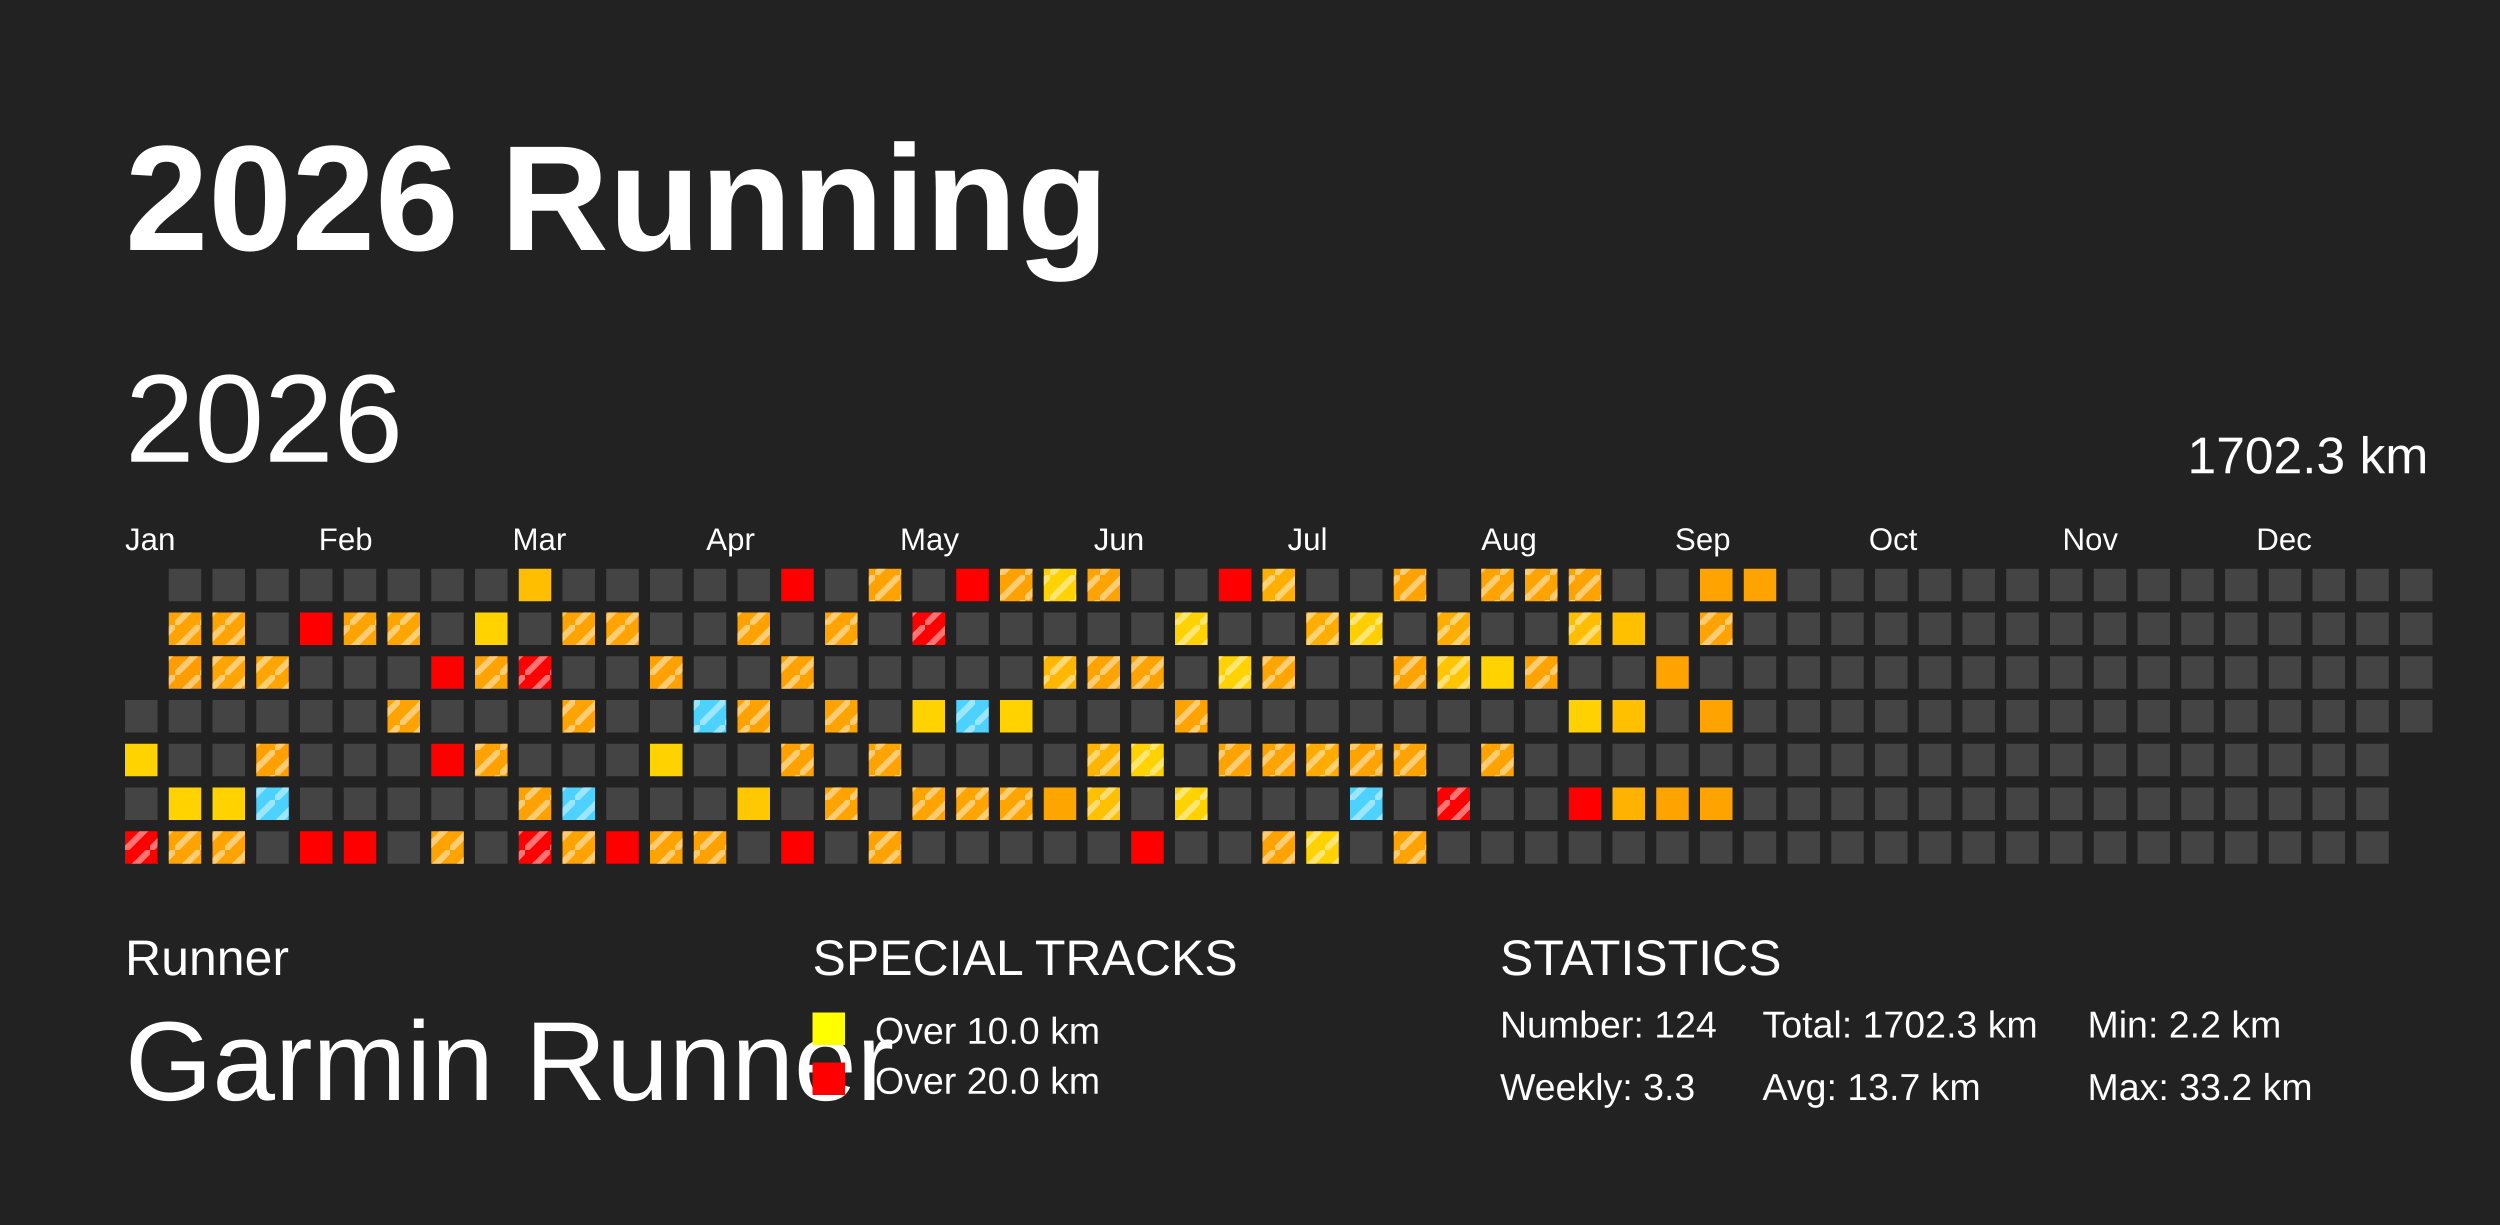
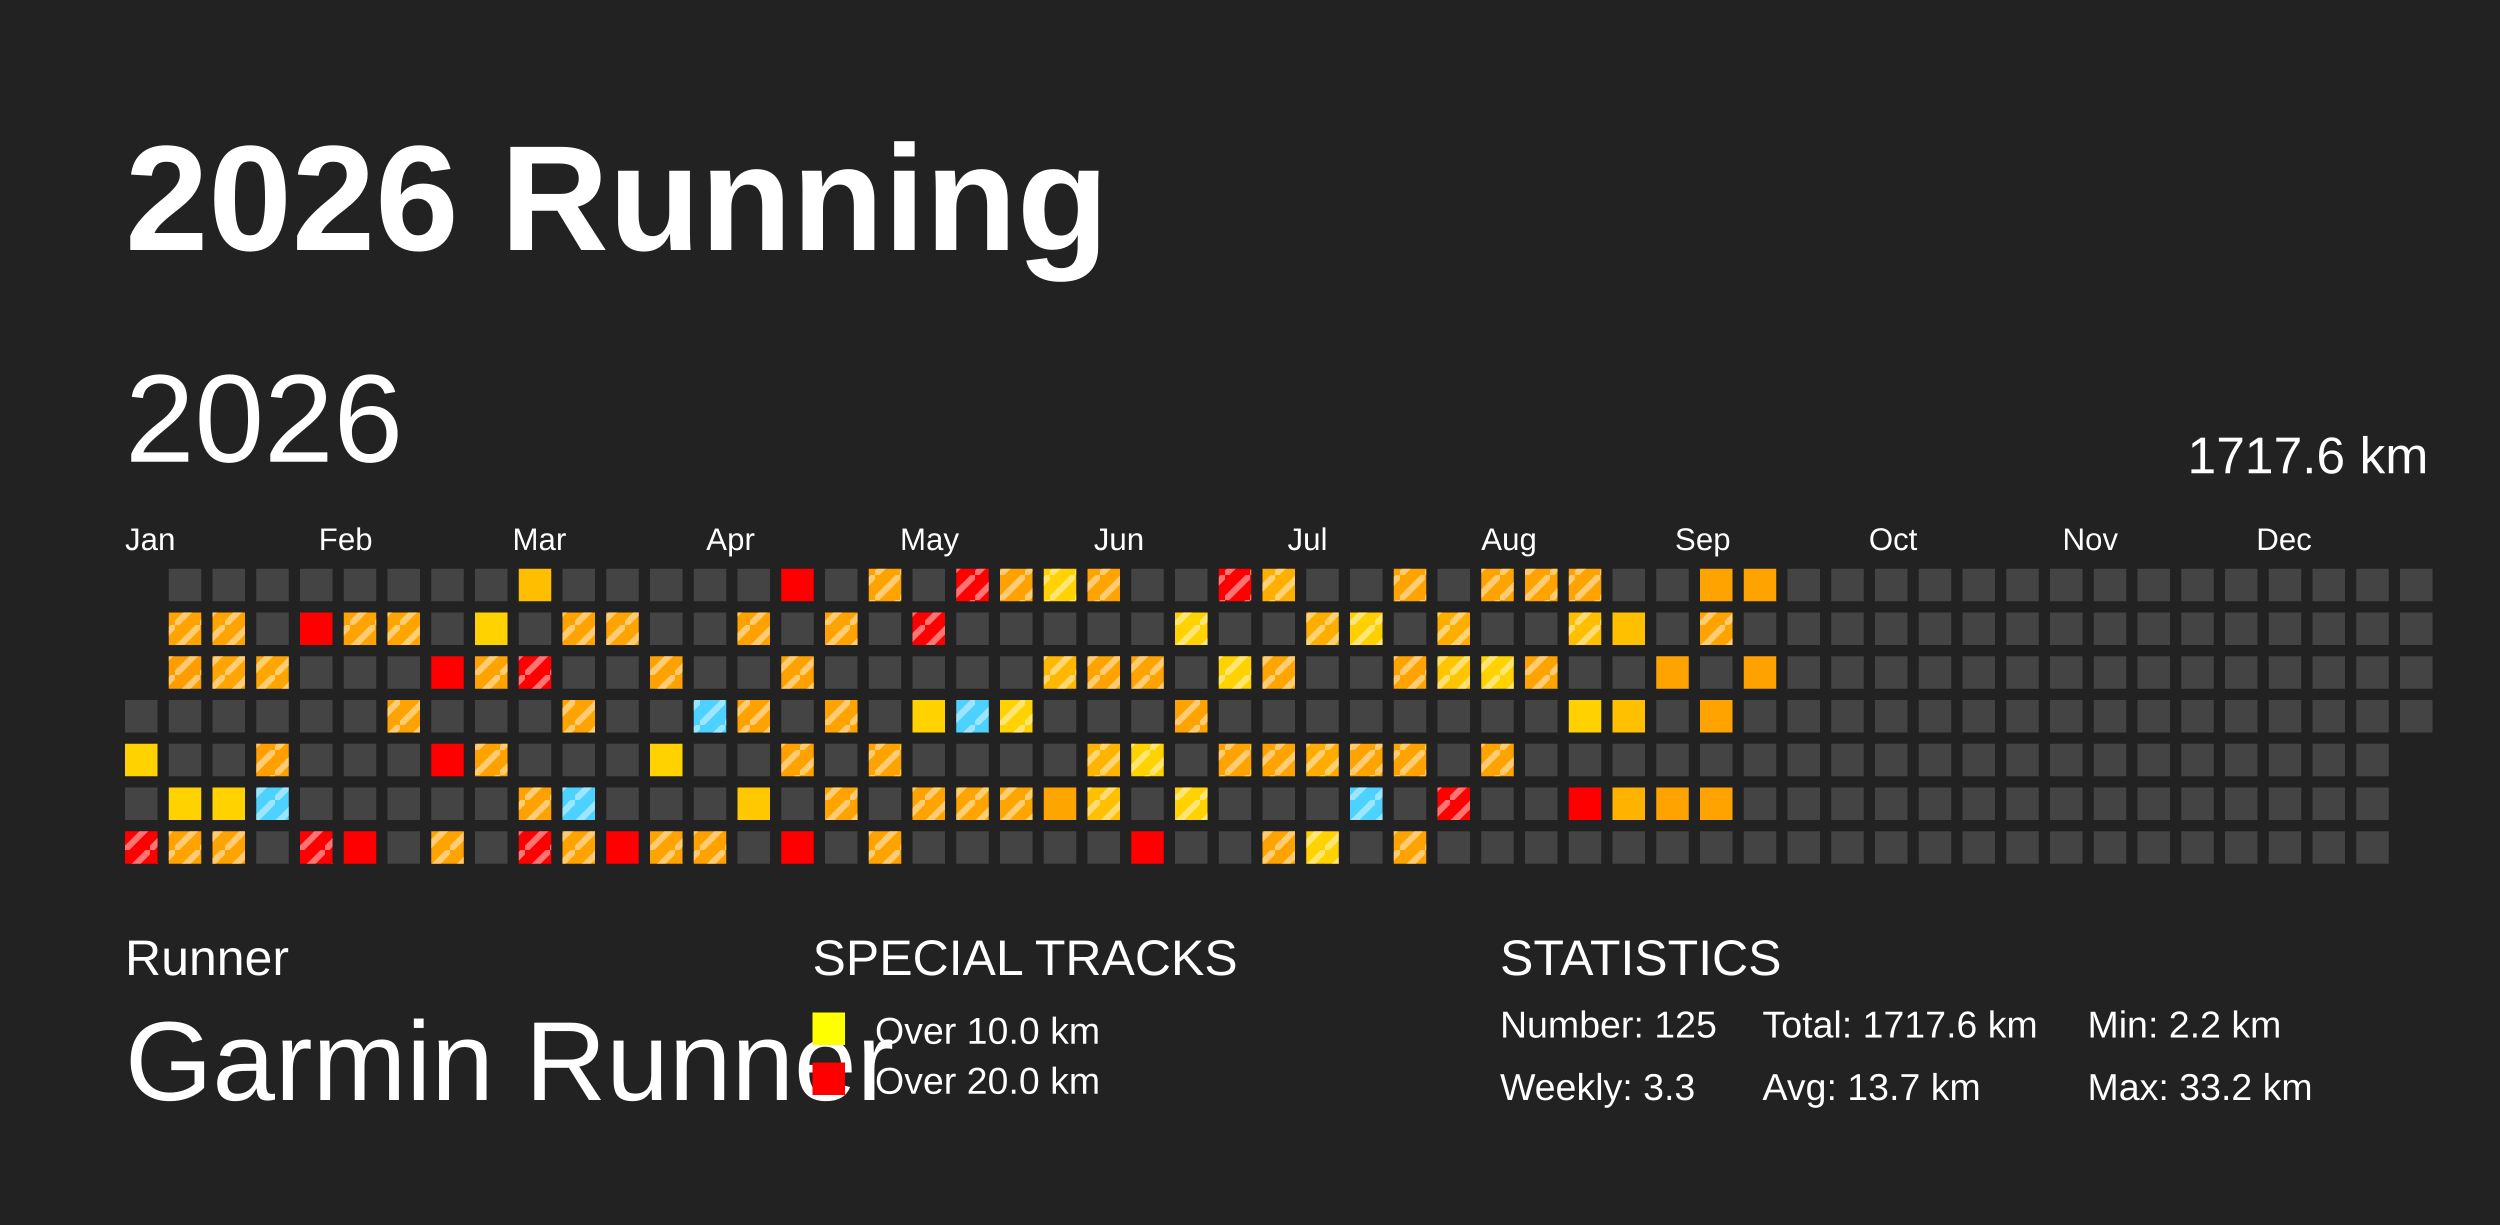
<svg xmlns="http://www.w3.org/2000/svg" baseProfile="full" height="98mm" version="1.1" viewBox="0,0,200,98" width="200mm">
  <defs>
    <pattern height="2" id="indoor-stripe" patternUnits="userSpaceOnUse" width="2">
      <line stroke="white" stroke-opacity="0.45" stroke-width="0.5" x1="0" x2="2" y1="2" y2="0" />
    </pattern>
  </defs>
  <rect fill="#222222" height="98" width="200" x="0" y="0" />
  <text fill="#FFFFFF" style="font-size:12px; font-family:Arial; font-weight:bold;" x="10" y="20">2026 Running</text>
  <text fill="#FFFFFF" style="font-size:4px; font-family:Arial" x="10" y="78">Runner</text>
  <text fill="#FFFFFF" style="font-size:9px; font-family:Arial" x="10" y="88">Garmin Runner</text>
  <text fill="#FFFFFF" style="font-size:4px; font-family:Arial" x="65" y="78">SPECIAL TRACKS</text>
  <rect fill="yellow" height="2.6" width="2.6" x="65" y="81" />
  <text fill="#FFFFFF" style="font-size:3px; font-family:Arial" x="70" y="83.5">Over 10.0 km</text>
  <rect fill="red" height="2.6" width="2.6" x="65" y="85" />
  <text fill="#FFFFFF" style="font-size:3px; font-family:Arial" x="70" y="87.5">Over 20.0 km</text>
  <text fill="#FFFFFF" style="font-size:4px; font-family:Arial" x="120" y="78">STATISTICS</text>
-   <text fill="#FFFFFF" style="font-size:3px; font-family:Arial" x="120" y="83">Number: 124</text>
+   <text fill="#FFFFFF" style="font-size:3px; font-family:Arial" x="120" y="83">Number: 125</text>
  <text fill="#FFFFFF" style="font-size:3px; font-family:Arial" x="120" y="88">Weekly: 3.3</text>
-   <text fill="#FFFFFF" style="font-size:3px; font-family:Arial" x="141" y="83">Total: 1702.3 km</text>
+   <text fill="#FFFFFF" style="font-size:3px; font-family:Arial" x="141" y="83">Total: 1717.6 km</text>
  <text fill="#FFFFFF" style="font-size:3px; font-family:Arial" x="141" y="88">Avg: 13.7 km</text>
  <text fill="#FFFFFF" style="font-size:3px; font-family:Arial" x="167" y="83">Min: 2.2 km</text>
  <text fill="#FFFFFF" style="font-size:3px; font-family:Arial" x="167" y="88">Max: 33.2 km</text>
  <text dominant-baseline="hanging" fill="#FFFFFF" style="font-size:10.0px; font-family:Arial;" x="10" y="30">2026</text>
-   <text dominant-baseline="hanging" fill="#FFFFFF" style="font-size:4.125px; font-family:Arial;" x="175" y="35">1702.3 km</text>
+   <text dominant-baseline="hanging" fill="#FFFFFF" style="font-size:4.125px; font-family:Arial;" x="175" y="35">1717.6 km</text>
  <text fill="#FFFFFF" style="font-size:2.5px; font-family:Arial" x="10.0" y="44">Jan</text>
  <text fill="#FFFFFF" style="font-size:2.5px; font-family:Arial" x="25.5" y="44">Feb</text>
  <text fill="#FFFFFF" style="font-size:2.5px; font-family:Arial" x="41.0" y="44">Mar</text>
  <text fill="#FFFFFF" style="font-size:2.5px; font-family:Arial" x="56.5" y="44">Apr</text>
  <text fill="#FFFFFF" style="font-size:2.5px; font-family:Arial" x="72.0" y="44">May</text>
  <text fill="#FFFFFF" style="font-size:2.5px; font-family:Arial" x="87.5" y="44">Jun</text>
  <text fill="#FFFFFF" style="font-size:2.5px; font-family:Arial" x="103.0" y="44">Jul</text>
  <text fill="#FFFFFF" style="font-size:2.5px; font-family:Arial" x="118.5" y="44">Aug</text>
  <text fill="#FFFFFF" style="font-size:2.5px; font-family:Arial" x="134.0" y="44">Sep</text>
  <text fill="#FFFFFF" style="font-size:2.5px; font-family:Arial" x="149.5" y="44">Oct</text>
  <text fill="#FFFFFF" style="font-size:2.5px; font-family:Arial" x="165.0" y="44">Nov</text>
  <text fill="#FFFFFF" style="font-size:2.5px; font-family:Arial" x="180.5" y="44">Dec</text>
  <rect fill="#444444" height="2.6" width="2.6" x="10.0" y="56.0" />
  <rect fill="#ffd200" height="2.6" width="2.6" x="10.0" y="59.5" />
  <rect fill="#444444" height="2.6" width="2.6" x="10.0" y="63.0" />
  <rect fill="red" height="2.6" width="2.6" x="10.0" y="66.5" />
  <rect fill="url(#indoor-stripe)" height="2.6" style="pointer-events: none;" width="2.6" x="10.0" y="66.5" />
  <rect fill="#444444" height="2.6" width="2.6" x="13.5" y="45.5" />
  <rect fill="#ffa300" height="2.6" width="2.6" x="13.5" y="49.0" />
  <rect fill="url(#indoor-stripe)" height="2.6" style="pointer-events: none;" width="2.6" x="13.5" y="49.0" />
  <rect fill="#ff9d00" height="2.6" width="2.6" x="13.5" y="52.5" />
  <rect fill="url(#indoor-stripe)" height="2.6" style="pointer-events: none;" width="2.6" x="13.5" y="52.5" />
  <rect fill="#444444" height="2.6" width="2.6" x="13.5" y="56.0" />
  <rect fill="#444444" height="2.6" width="2.6" x="13.5" y="59.5" />
  <rect fill="#ffd200" height="2.6" width="2.6" x="13.5" y="63.0" />
  <rect fill="#ffa300" height="2.6" width="2.6" x="13.5" y="66.5" />
  <rect fill="url(#indoor-stripe)" height="2.6" style="pointer-events: none;" width="2.6" x="13.5" y="66.5" />
  <rect fill="#444444" height="2.6" width="2.6" x="17.0" y="45.5" />
  <rect fill="#ffa300" height="2.6" width="2.6" x="17.0" y="49.0" />
  <rect fill="url(#indoor-stripe)" height="2.6" style="pointer-events: none;" width="2.6" x="17.0" y="49.0" />
  <rect fill="#ffa400" height="2.6" width="2.6" x="17.0" y="52.5" />
  <rect fill="url(#indoor-stripe)" height="2.6" style="pointer-events: none;" width="2.6" x="17.0" y="52.5" />
  <rect fill="#444444" height="2.6" width="2.6" x="17.0" y="56.0" />
  <rect fill="#444444" height="2.6" width="2.6" x="17.0" y="59.5" />
  <rect fill="#ffd200" height="2.6" width="2.6" x="17.0" y="63.0" />
  <rect fill="#ffa300" height="2.6" width="2.6" x="17.0" y="66.5" />
  <rect fill="url(#indoor-stripe)" height="2.6" style="pointer-events: none;" width="2.6" x="17.0" y="66.5" />
  <rect fill="#444444" height="2.6" width="2.6" x="20.5" y="45.5" />
  <rect fill="#444444" height="2.6" width="2.6" x="20.5" y="49.0" />
  <rect fill="#ffa500" height="2.6" width="2.6" x="20.5" y="52.5" />
  <rect fill="url(#indoor-stripe)" height="2.6" style="pointer-events: none;" width="2.6" x="20.5" y="52.5" />
  <rect fill="#444444" height="2.6" width="2.6" x="20.5" y="56.0" />
  <rect fill="#ffa000" height="2.6" width="2.6" x="20.5" y="59.5" />
  <rect fill="url(#indoor-stripe)" height="2.6" style="pointer-events: none;" width="2.6" x="20.5" y="59.5" />
  <rect fill="#4dd2ff" height="2.6" width="2.6" x="20.5" y="63.0" />
  <rect fill="url(#indoor-stripe)" height="2.6" style="pointer-events: none;" width="2.6" x="20.5" y="63.0" />
  <rect fill="#444444" height="2.6" width="2.6" x="20.5" y="66.5" />
  <rect fill="#444444" height="2.6" width="2.6" x="24.0" y="45.5" />
  <rect fill="red" height="2.6" width="2.6" x="24.0" y="49.0" />
  <rect fill="#444444" height="2.6" width="2.6" x="24.0" y="52.5" />
  <rect fill="#444444" height="2.6" width="2.6" x="24.0" y="56.0" />
  <rect fill="#444444" height="2.6" width="2.6" x="24.0" y="59.5" />
  <rect fill="#444444" height="2.6" width="2.6" x="24.0" y="63.0" />
  <rect fill="red" height="2.6" width="2.6" x="24.0" y="66.5" />
+   <rect fill="url(#indoor-stripe)" height="2.6" style="pointer-events: none;" width="2.6" x="24.0" y="66.5" />
  <rect fill="#444444" height="2.6" width="2.6" x="27.5" y="45.5" />
  <rect fill="#ffa300" height="2.6" width="2.6" x="27.5" y="49.0" />
  <rect fill="url(#indoor-stripe)" height="2.6" style="pointer-events: none;" width="2.6" x="27.5" y="49.0" />
  <rect fill="#444444" height="2.6" width="2.6" x="27.5" y="52.5" />
  <rect fill="#444444" height="2.6" width="2.6" x="27.5" y="56.0" />
  <rect fill="#444444" height="2.6" width="2.6" x="27.5" y="59.5" />
  <rect fill="#444444" height="2.6" width="2.6" x="27.5" y="63.0" />
  <rect fill="red" height="2.6" width="2.6" x="27.5" y="66.5" />
  <rect fill="#444444" height="2.6" width="2.6" x="31.0" y="45.5" />
  <rect fill="#ffa500" height="2.6" width="2.6" x="31.0" y="49.0" />
  <rect fill="url(#indoor-stripe)" height="2.6" style="pointer-events: none;" width="2.6" x="31.0" y="49.0" />
  <rect fill="#444444" height="2.6" width="2.6" x="31.0" y="52.5" />
  <rect fill="#ffa300" height="2.6" width="2.6" x="31.0" y="56.0" />
  <rect fill="url(#indoor-stripe)" height="2.6" style="pointer-events: none;" width="2.6" x="31.0" y="56.0" />
  <rect fill="#444444" height="2.6" width="2.6" x="31.0" y="59.5" />
  <rect fill="#444444" height="2.6" width="2.6" x="31.0" y="63.0" />
  <rect fill="#444444" height="2.6" width="2.6" x="31.0" y="66.5" />
  <rect fill="#444444" height="2.6" width="2.6" x="34.5" y="45.5" />
  <rect fill="#444444" height="2.6" width="2.6" x="34.5" y="49.0" />
  <rect fill="red" height="2.6" width="2.6" x="34.5" y="52.5" />
  <rect fill="#444444" height="2.6" width="2.6" x="34.5" y="56.0" />
  <rect fill="red" height="2.6" width="2.6" x="34.5" y="59.5" />
  <rect fill="#444444" height="2.6" width="2.6" x="34.5" y="63.0" />
  <rect fill="#ffa300" height="2.6" width="2.6" x="34.5" y="66.5" />
  <rect fill="url(#indoor-stripe)" height="2.6" style="pointer-events: none;" width="2.6" x="34.5" y="66.5" />
  <rect fill="#444444" height="2.6" width="2.6" x="38.0" y="45.5" />
  <rect fill="#ffd200" height="2.6" width="2.6" x="38.0" y="49.0" />
  <rect fill="#ffa300" height="2.6" width="2.6" x="38.0" y="52.5" />
  <rect fill="url(#indoor-stripe)" height="2.6" style="pointer-events: none;" width="2.6" x="38.0" y="52.5" />
  <rect fill="#444444" height="2.6" width="2.6" x="38.0" y="56.0" />
  <rect fill="#ffa200" height="2.6" width="2.6" x="38.0" y="59.5" />
  <rect fill="url(#indoor-stripe)" height="2.6" style="pointer-events: none;" width="2.6" x="38.0" y="59.5" />
  <rect fill="#444444" height="2.6" width="2.6" x="38.0" y="63.0" />
  <rect fill="#444444" height="2.6" width="2.6" x="38.0" y="66.5" />
  <rect fill="#ffbf00" height="2.6" width="2.6" x="41.5" y="45.5" />
  <rect fill="#444444" height="2.6" width="2.6" x="41.5" y="49.0" />
  <rect fill="red" height="2.6" width="2.6" x="41.5" y="52.5" />
  <rect fill="url(#indoor-stripe)" height="2.6" style="pointer-events: none;" width="2.6" x="41.5" y="52.5" />
  <rect fill="#444444" height="2.6" width="2.6" x="41.5" y="56.0" />
  <rect fill="#444444" height="2.6" width="2.6" x="41.5" y="59.5" />
  <rect fill="#ffa100" height="2.6" width="2.6" x="41.5" y="63.0" />
  <rect fill="url(#indoor-stripe)" height="2.6" style="pointer-events: none;" width="2.6" x="41.5" y="63.0" />
  <rect fill="red" height="2.6" width="2.6" x="41.5" y="66.5" />
  <rect fill="url(#indoor-stripe)" height="2.6" style="pointer-events: none;" width="2.6" x="41.5" y="66.5" />
  <rect fill="#444444" height="2.6" width="2.6" x="45.0" y="45.5" />
  <rect fill="#ffa300" height="2.6" width="2.6" x="45.0" y="49.0" />
  <rect fill="url(#indoor-stripe)" height="2.6" style="pointer-events: none;" width="2.6" x="45.0" y="49.0" />
  <rect fill="#444444" height="2.6" width="2.6" x="45.0" y="52.5" />
  <rect fill="#ffa300" height="2.6" width="2.6" x="45.0" y="56.0" />
  <rect fill="url(#indoor-stripe)" height="2.6" style="pointer-events: none;" width="2.6" x="45.0" y="56.0" />
  <rect fill="#444444" height="2.6" width="2.6" x="45.0" y="59.5" />
  <rect fill="#4dd2ff" height="2.6" width="2.6" x="45.0" y="63.0" />
  <rect fill="url(#indoor-stripe)" height="2.6" style="pointer-events: none;" width="2.6" x="45.0" y="63.0" />
  <rect fill="#ffa300" height="2.6" width="2.6" x="45.0" y="66.5" />
  <rect fill="url(#indoor-stripe)" height="2.6" style="pointer-events: none;" width="2.6" x="45.0" y="66.5" />
  <rect fill="#444444" height="2.6" width="2.6" x="48.5" y="45.5" />
  <rect fill="#ffa300" height="2.6" width="2.6" x="48.5" y="49.0" />
  <rect fill="url(#indoor-stripe)" height="2.6" style="pointer-events: none;" width="2.6" x="48.5" y="49.0" />
  <rect fill="#444444" height="2.6" width="2.6" x="48.5" y="52.5" />
  <rect fill="#444444" height="2.6" width="2.6" x="48.5" y="56.0" />
  <rect fill="#444444" height="2.6" width="2.6" x="48.5" y="59.5" />
  <rect fill="#444444" height="2.6" width="2.6" x="48.5" y="63.0" />
  <rect fill="red" height="2.6" width="2.6" x="48.5" y="66.5" />
  <rect fill="#444444" height="2.6" width="2.6" x="52.0" y="45.5" />
  <rect fill="#444444" height="2.6" width="2.6" x="52.0" y="49.0" />
  <rect fill="#ffa100" height="2.6" width="2.6" x="52.0" y="52.5" />
  <rect fill="url(#indoor-stripe)" height="2.6" style="pointer-events: none;" width="2.6" x="52.0" y="52.5" />
  <rect fill="#444444" height="2.6" width="2.6" x="52.0" y="56.0" />
  <rect fill="#ffd200" height="2.6" width="2.6" x="52.0" y="59.5" />
  <rect fill="#444444" height="2.6" width="2.6" x="52.0" y="63.0" />
  <rect fill="#ffa300" height="2.6" width="2.6" x="52.0" y="66.5" />
  <rect fill="url(#indoor-stripe)" height="2.6" style="pointer-events: none;" width="2.6" x="52.0" y="66.5" />
  <rect fill="#444444" height="2.6" width="2.6" x="55.5" y="45.5" />
  <rect fill="#444444" height="2.6" width="2.6" x="55.5" y="49.0" />
  <rect fill="#444444" height="2.6" width="2.6" x="55.5" y="52.5" />
  <rect fill="#4dd2ff" height="2.6" width="2.6" x="55.5" y="56.0" />
  <rect fill="url(#indoor-stripe)" height="2.6" style="pointer-events: none;" width="2.6" x="55.5" y="56.0" />
  <rect fill="#444444" height="2.6" width="2.6" x="55.5" y="59.5" />
  <rect fill="#444444" height="2.6" width="2.6" x="55.5" y="63.0" />
  <rect fill="#ffa200" height="2.6" width="2.6" x="55.5" y="66.5" />
  <rect fill="url(#indoor-stripe)" height="2.6" style="pointer-events: none;" width="2.6" x="55.5" y="66.5" />
  <rect fill="#444444" height="2.6" width="2.6" x="59.0" y="45.5" />
  <rect fill="#ffa200" height="2.6" width="2.6" x="59.0" y="49.0" />
  <rect fill="url(#indoor-stripe)" height="2.6" style="pointer-events: none;" width="2.6" x="59.0" y="49.0" />
  <rect fill="#444444" height="2.6" width="2.6" x="59.0" y="52.5" />
  <rect fill="#ffa200" height="2.6" width="2.6" x="59.0" y="56.0" />
  <rect fill="url(#indoor-stripe)" height="2.6" style="pointer-events: none;" width="2.6" x="59.0" y="56.0" />
  <rect fill="#444444" height="2.6" width="2.6" x="59.0" y="59.5" />
  <rect fill="#ffc800" height="2.6" width="2.6" x="59.0" y="63.0" />
  <rect fill="#444444" height="2.6" width="2.6" x="59.0" y="66.5" />
  <rect fill="red" height="2.6" width="2.6" x="62.5" y="45.5" />
  <rect fill="#444444" height="2.6" width="2.6" x="62.5" y="49.0" />
  <rect fill="#ffa200" height="2.6" width="2.6" x="62.5" y="52.5" />
  <rect fill="url(#indoor-stripe)" height="2.6" style="pointer-events: none;" width="2.6" x="62.5" y="52.5" />
  <rect fill="#444444" height="2.6" width="2.6" x="62.5" y="56.0" />
  <rect fill="#ffa200" height="2.6" width="2.6" x="62.5" y="59.5" />
  <rect fill="url(#indoor-stripe)" height="2.6" style="pointer-events: none;" width="2.6" x="62.5" y="59.5" />
  <rect fill="#444444" height="2.6" width="2.6" x="62.5" y="63.0" />
  <rect fill="red" height="2.6" width="2.6" x="62.5" y="66.5" />
  <rect fill="#444444" height="2.6" width="2.6" x="66.0" y="45.5" />
  <rect fill="#ffa300" height="2.6" width="2.6" x="66.0" y="49.0" />
  <rect fill="url(#indoor-stripe)" height="2.6" style="pointer-events: none;" width="2.6" x="66.0" y="49.0" />
  <rect fill="#444444" height="2.6" width="2.6" x="66.0" y="52.5" />
  <rect fill="#ffa300" height="2.6" width="2.6" x="66.0" y="56.0" />
  <rect fill="url(#indoor-stripe)" height="2.6" style="pointer-events: none;" width="2.6" x="66.0" y="56.0" />
  <rect fill="#444444" height="2.6" width="2.6" x="66.0" y="59.5" />
  <rect fill="#ffa300" height="2.6" width="2.6" x="66.0" y="63.0" />
  <rect fill="url(#indoor-stripe)" height="2.6" style="pointer-events: none;" width="2.6" x="66.0" y="63.0" />
  <rect fill="#444444" height="2.6" width="2.6" x="66.0" y="66.5" />
  <rect fill="#ffa300" height="2.6" width="2.6" x="69.5" y="45.5" />
  <rect fill="url(#indoor-stripe)" height="2.6" style="pointer-events: none;" width="2.6" x="69.5" y="45.5" />
  <rect fill="#444444" height="2.6" width="2.6" x="69.5" y="49.0" />
  <rect fill="#444444" height="2.6" width="2.6" x="69.5" y="52.5" />
  <rect fill="#444444" height="2.6" width="2.6" x="69.5" y="56.0" />
  <rect fill="#ffa300" height="2.6" width="2.6" x="69.5" y="59.5" />
  <rect fill="url(#indoor-stripe)" height="2.6" style="pointer-events: none;" width="2.6" x="69.5" y="59.5" />
  <rect fill="#444444" height="2.6" width="2.6" x="69.5" y="63.0" />
  <rect fill="#ffa300" height="2.6" width="2.6" x="69.5" y="66.5" />
  <rect fill="url(#indoor-stripe)" height="2.6" style="pointer-events: none;" width="2.6" x="69.5" y="66.5" />
  <rect fill="#444444" height="2.6" width="2.6" x="73.0" y="45.5" />
  <rect fill="red" height="2.6" width="2.6" x="73.0" y="49.0" />
  <rect fill="url(#indoor-stripe)" height="2.6" style="pointer-events: none;" width="2.6" x="73.0" y="49.0" />
  <rect fill="#444444" height="2.6" width="2.6" x="73.0" y="52.5" />
  <rect fill="#ffd200" height="2.6" width="2.6" x="73.0" y="56.0" />
  <rect fill="#444444" height="2.6" width="2.6" x="73.0" y="59.5" />
  <rect fill="#ffa300" height="2.6" width="2.6" x="73.0" y="63.0" />
  <rect fill="url(#indoor-stripe)" height="2.6" style="pointer-events: none;" width="2.6" x="73.0" y="63.0" />
  <rect fill="#444444" height="2.6" width="2.6" x="73.0" y="66.5" />
  <rect fill="red" height="2.6" width="2.6" x="76.5" y="45.5" />
+   <rect fill="url(#indoor-stripe)" height="2.6" style="pointer-events: none;" width="2.6" x="76.5" y="45.5" />
  <rect fill="#444444" height="2.6" width="2.6" x="76.5" y="49.0" />
  <rect fill="#444444" height="2.6" width="2.6" x="76.5" y="52.5" />
  <rect fill="#4dd2ff" height="2.6" width="2.6" x="76.5" y="56.0" />
  <rect fill="url(#indoor-stripe)" height="2.6" style="pointer-events: none;" width="2.6" x="76.5" y="56.0" />
  <rect fill="#444444" height="2.6" width="2.6" x="76.5" y="59.5" />
  <rect fill="#ffa400" height="2.6" width="2.6" x="76.5" y="63.0" />
  <rect fill="url(#indoor-stripe)" height="2.6" style="pointer-events: none;" width="2.6" x="76.5" y="63.0" />
  <rect fill="#444444" height="2.6" width="2.6" x="76.5" y="66.5" />
  <rect fill="#ffa200" height="2.6" width="2.6" x="80.0" y="45.5" />
  <rect fill="url(#indoor-stripe)" height="2.6" style="pointer-events: none;" width="2.6" x="80.0" y="45.5" />
  <rect fill="#444444" height="2.6" width="2.6" x="80.0" y="49.0" />
  <rect fill="#444444" height="2.6" width="2.6" x="80.0" y="52.5" />
  <rect fill="#ffd200" height="2.6" width="2.6" x="80.0" y="56.0" />
+   <rect fill="url(#indoor-stripe)" height="2.6" style="pointer-events: none;" width="2.6" x="80.0" y="56.0" />
  <rect fill="#444444" height="2.6" width="2.6" x="80.0" y="59.5" />
  <rect fill="#ffa500" height="2.6" width="2.6" x="80.0" y="63.0" />
  <rect fill="url(#indoor-stripe)" height="2.6" style="pointer-events: none;" width="2.6" x="80.0" y="63.0" />
  <rect fill="#444444" height="2.6" width="2.6" x="80.0" y="66.5" />
  <rect fill="#ffd200" height="2.6" width="2.6" x="83.5" y="45.5" />
  <rect fill="url(#indoor-stripe)" height="2.6" style="pointer-events: none;" width="2.6" x="83.5" y="45.5" />
  <rect fill="#444444" height="2.6" width="2.6" x="83.5" y="49.0" />
  <rect fill="#ffb700" height="2.6" width="2.6" x="83.5" y="52.5" />
  <rect fill="url(#indoor-stripe)" height="2.6" style="pointer-events: none;" width="2.6" x="83.5" y="52.5" />
  <rect fill="#444444" height="2.6" width="2.6" x="83.5" y="56.0" />
  <rect fill="#444444" height="2.6" width="2.6" x="83.5" y="59.5" />
  <rect fill="#ffa500" height="2.6" width="2.6" x="83.5" y="63.0" />
  <rect fill="#444444" height="2.6" width="2.6" x="83.5" y="66.5" />
  <rect fill="#ffa300" height="2.6" width="2.6" x="87.0" y="45.5" />
  <rect fill="url(#indoor-stripe)" height="2.6" style="pointer-events: none;" width="2.6" x="87.0" y="45.5" />
  <rect fill="#444444" height="2.6" width="2.6" x="87.0" y="49.0" />
  <rect fill="#ffa300" height="2.6" width="2.6" x="87.0" y="52.5" />
  <rect fill="url(#indoor-stripe)" height="2.6" style="pointer-events: none;" width="2.6" x="87.0" y="52.5" />
  <rect fill="#444444" height="2.6" width="2.6" x="87.0" y="56.0" />
  <rect fill="#ffb500" height="2.6" width="2.6" x="87.0" y="59.5" />
  <rect fill="url(#indoor-stripe)" height="2.6" style="pointer-events: none;" width="2.6" x="87.0" y="59.5" />
  <rect fill="#ffc000" height="2.6" width="2.6" x="87.0" y="63.0" />
  <rect fill="url(#indoor-stripe)" height="2.6" style="pointer-events: none;" width="2.6" x="87.0" y="63.0" />
  <rect fill="#444444" height="2.6" width="2.6" x="87.0" y="66.5" />
  <rect fill="#444444" height="2.6" width="2.6" x="90.5" y="45.5" />
  <rect fill="#444444" height="2.6" width="2.6" x="90.5" y="49.0" />
  <rect fill="#ffa300" height="2.6" width="2.6" x="90.5" y="52.5" />
  <rect fill="url(#indoor-stripe)" height="2.6" style="pointer-events: none;" width="2.6" x="90.5" y="52.5" />
  <rect fill="#444444" height="2.6" width="2.6" x="90.5" y="56.0" />
  <rect fill="#ffd200" height="2.6" width="2.6" x="90.5" y="59.5" />
  <rect fill="url(#indoor-stripe)" height="2.6" style="pointer-events: none;" width="2.6" x="90.5" y="59.5" />
  <rect fill="#444444" height="2.6" width="2.6" x="90.5" y="63.0" />
  <rect fill="red" height="2.6" width="2.6" x="90.5" y="66.5" />
  <rect fill="#444444" height="2.6" width="2.6" x="94.0" y="45.5" />
  <rect fill="#ffd200" height="2.6" width="2.6" x="94.0" y="49.0" />
  <rect fill="url(#indoor-stripe)" height="2.6" style="pointer-events: none;" width="2.6" x="94.0" y="49.0" />
  <rect fill="#444444" height="2.6" width="2.6" x="94.0" y="52.5" />
  <rect fill="#ffa300" height="2.6" width="2.6" x="94.0" y="56.0" />
  <rect fill="url(#indoor-stripe)" height="2.6" style="pointer-events: none;" width="2.6" x="94.0" y="56.0" />
  <rect fill="#444444" height="2.6" width="2.6" x="94.0" y="59.5" />
  <rect fill="#ffd200" height="2.6" width="2.6" x="94.0" y="63.0" />
  <rect fill="url(#indoor-stripe)" height="2.6" style="pointer-events: none;" width="2.6" x="94.0" y="63.0" />
  <rect fill="#444444" height="2.6" width="2.6" x="94.0" y="66.5" />
  <rect fill="red" height="2.6" width="2.6" x="97.5" y="45.5" />
+   <rect fill="url(#indoor-stripe)" height="2.6" style="pointer-events: none;" width="2.6" x="97.5" y="45.5" />
  <rect fill="#444444" height="2.6" width="2.6" x="97.5" y="49.0" />
  <rect fill="#ffd200" height="2.6" width="2.6" x="97.5" y="52.5" />
  <rect fill="url(#indoor-stripe)" height="2.6" style="pointer-events: none;" width="2.6" x="97.5" y="52.5" />
  <rect fill="#444444" height="2.6" width="2.6" x="97.5" y="56.0" />
  <rect fill="#ffa300" height="2.6" width="2.6" x="97.5" y="59.5" />
  <rect fill="url(#indoor-stripe)" height="2.6" style="pointer-events: none;" width="2.6" x="97.5" y="59.5" />
  <rect fill="#444444" height="2.6" width="2.6" x="97.5" y="63.0" />
  <rect fill="#444444" height="2.6" width="2.6" x="97.5" y="66.5" />
  <rect fill="#ffaf00" height="2.6" width="2.6" x="101.0" y="45.5" />
  <rect fill="url(#indoor-stripe)" height="2.6" style="pointer-events: none;" width="2.6" x="101.0" y="45.5" />
  <rect fill="#444444" height="2.6" width="2.6" x="101.0" y="49.0" />
  <rect fill="#ffa500" height="2.6" width="2.6" x="101.0" y="52.5" />
  <rect fill="url(#indoor-stripe)" height="2.6" style="pointer-events: none;" width="2.6" x="101.0" y="52.5" />
  <rect fill="#444444" height="2.6" width="2.6" x="101.0" y="56.0" />
  <rect fill="#ffa300" height="2.6" width="2.6" x="101.0" y="59.5" />
  <rect fill="url(#indoor-stripe)" height="2.6" style="pointer-events: none;" width="2.6" x="101.0" y="59.5" />
  <rect fill="#444444" height="2.6" width="2.6" x="101.0" y="63.0" />
  <rect fill="#ffa300" height="2.6" width="2.6" x="101.0" y="66.5" />
  <rect fill="url(#indoor-stripe)" height="2.6" style="pointer-events: none;" width="2.6" x="101.0" y="66.5" />
  <rect fill="#444444" height="2.6" width="2.6" x="104.5" y="45.5" />
  <rect fill="#ffae00" height="2.6" width="2.6" x="104.5" y="49.0" />
  <rect fill="url(#indoor-stripe)" height="2.6" style="pointer-events: none;" width="2.6" x="104.5" y="49.0" />
  <rect fill="#444444" height="2.6" width="2.6" x="104.5" y="52.5" />
  <rect fill="#444444" height="2.6" width="2.6" x="104.5" y="56.0" />
  <rect fill="#ffab00" height="2.6" width="2.6" x="104.5" y="59.5" />
  <rect fill="url(#indoor-stripe)" height="2.6" style="pointer-events: none;" width="2.6" x="104.5" y="59.5" />
  <rect fill="#444444" height="2.6" width="2.6" x="104.5" y="63.0" />
  <rect fill="#ffd200" height="2.6" width="2.6" x="104.5" y="66.5" />
  <rect fill="url(#indoor-stripe)" height="2.6" style="pointer-events: none;" width="2.6" x="104.5" y="66.5" />
  <rect fill="#444444" height="2.6" width="2.6" x="108.0" y="45.5" />
  <rect fill="#ffcf00" height="2.6" width="2.6" x="108.0" y="49.0" />
  <rect fill="url(#indoor-stripe)" height="2.6" style="pointer-events: none;" width="2.6" x="108.0" y="49.0" />
  <rect fill="#444444" height="2.6" width="2.6" x="108.0" y="52.5" />
  <rect fill="#444444" height="2.6" width="2.6" x="108.0" y="56.0" />
  <rect fill="#ffa300" height="2.6" width="2.6" x="108.0" y="59.5" />
  <rect fill="url(#indoor-stripe)" height="2.6" style="pointer-events: none;" width="2.6" x="108.0" y="59.5" />
  <rect fill="#4dd2ff" height="2.6" width="2.6" x="108.0" y="63.0" />
  <rect fill="url(#indoor-stripe)" height="2.6" style="pointer-events: none;" width="2.6" x="108.0" y="63.0" />
  <rect fill="#444444" height="2.6" width="2.6" x="108.0" y="66.5" />
  <rect fill="#ffa300" height="2.6" width="2.6" x="111.5" y="45.5" />
  <rect fill="url(#indoor-stripe)" height="2.6" style="pointer-events: none;" width="2.6" x="111.5" y="45.5" />
  <rect fill="#444444" height="2.6" width="2.6" x="111.5" y="49.0" />
  <rect fill="#ffa300" height="2.6" width="2.6" x="111.5" y="52.5" />
  <rect fill="url(#indoor-stripe)" height="2.6" style="pointer-events: none;" width="2.6" x="111.5" y="52.5" />
  <rect fill="#444444" height="2.6" width="2.6" x="111.5" y="56.0" />
  <rect fill="#ffa300" height="2.6" width="2.6" x="111.5" y="59.5" />
  <rect fill="url(#indoor-stripe)" height="2.6" style="pointer-events: none;" width="2.6" x="111.5" y="59.5" />
  <rect fill="#444444" height="2.6" width="2.6" x="111.5" y="63.0" />
  <rect fill="#ffa300" height="2.6" width="2.6" x="111.5" y="66.5" />
  <rect fill="url(#indoor-stripe)" height="2.6" style="pointer-events: none;" width="2.6" x="111.5" y="66.5" />
  <rect fill="#444444" height="2.6" width="2.6" x="115.0" y="45.5" />
  <rect fill="#ffae00" height="2.6" width="2.6" x="115.0" y="49.0" />
  <rect fill="url(#indoor-stripe)" height="2.6" style="pointer-events: none;" width="2.6" x="115.0" y="49.0" />
  <rect fill="#ffc600" height="2.6" width="2.6" x="115.0" y="52.5" />
  <rect fill="url(#indoor-stripe)" height="2.6" style="pointer-events: none;" width="2.6" x="115.0" y="52.5" />
  <rect fill="#444444" height="2.6" width="2.6" x="115.0" y="56.0" />
  <rect fill="#444444" height="2.6" width="2.6" x="115.0" y="59.5" />
  <rect fill="red" height="2.6" width="2.6" x="115.0" y="63.0" />
  <rect fill="url(#indoor-stripe)" height="2.6" style="pointer-events: none;" width="2.6" x="115.0" y="63.0" />
  <rect fill="#444444" height="2.6" width="2.6" x="115.0" y="66.5" />
  <rect fill="#ffa300" height="2.6" width="2.6" x="118.5" y="45.5" />
  <rect fill="url(#indoor-stripe)" height="2.6" style="pointer-events: none;" width="2.6" x="118.5" y="45.5" />
  <rect fill="#444444" height="2.6" width="2.6" x="118.5" y="49.0" />
  <rect fill="#ffd200" height="2.6" width="2.6" x="118.5" y="52.5" />
+   <rect fill="url(#indoor-stripe)" height="2.6" style="pointer-events: none;" width="2.6" x="118.5" y="52.5" />
  <rect fill="#444444" height="2.6" width="2.6" x="118.5" y="56.0" />
  <rect fill="#ffa300" height="2.6" width="2.6" x="118.5" y="59.5" />
  <rect fill="url(#indoor-stripe)" height="2.6" style="pointer-events: none;" width="2.6" x="118.5" y="59.5" />
  <rect fill="#444444" height="2.6" width="2.6" x="118.5" y="63.0" />
  <rect fill="#444444" height="2.6" width="2.6" x="118.5" y="66.5" />
  <rect fill="#ffa300" height="2.6" width="2.6" x="122.0" y="45.5" />
  <rect fill="url(#indoor-stripe)" height="2.6" style="pointer-events: none;" width="2.6" x="122.0" y="45.5" />
  <rect fill="#444444" height="2.6" width="2.6" x="122.0" y="49.0" />
  <rect fill="#ffa300" height="2.6" width="2.6" x="122.0" y="52.5" />
  <rect fill="url(#indoor-stripe)" height="2.6" style="pointer-events: none;" width="2.6" x="122.0" y="52.5" />
  <rect fill="#444444" height="2.6" width="2.6" x="122.0" y="56.0" />
  <rect fill="#444444" height="2.6" width="2.6" x="122.0" y="59.5" />
  <rect fill="#444444" height="2.6" width="2.6" x="122.0" y="63.0" />
  <rect fill="#444444" height="2.6" width="2.6" x="122.0" y="66.5" />
  <rect fill="#ffa300" height="2.6" width="2.6" x="125.5" y="45.5" />
  <rect fill="url(#indoor-stripe)" height="2.6" style="pointer-events: none;" width="2.6" x="125.5" y="45.5" />
  <rect fill="#ffbe00" height="2.6" width="2.6" x="125.5" y="49.0" />
  <rect fill="url(#indoor-stripe)" height="2.6" style="pointer-events: none;" width="2.6" x="125.5" y="49.0" />
  <rect fill="#444444" height="2.6" width="2.6" x="125.5" y="52.5" />
  <rect fill="#ffd100" height="2.6" width="2.6" x="125.5" y="56.0" />
  <rect fill="#444444" height="2.6" width="2.6" x="125.5" y="59.5" />
  <rect fill="red" height="2.6" width="2.6" x="125.5" y="63.0" />
  <rect fill="#444444" height="2.6" width="2.6" x="125.5" y="66.5" />
  <rect fill="#444444" height="2.6" width="2.6" x="129.0" y="45.5" />
  <rect fill="#ffc000" height="2.6" width="2.6" x="129.0" y="49.0" />
  <rect fill="#444444" height="2.6" width="2.6" x="129.0" y="52.5" />
  <rect fill="#ffc000" height="2.6" width="2.6" x="129.0" y="56.0" />
  <rect fill="#444444" height="2.6" width="2.6" x="129.0" y="59.5" />
  <rect fill="#ffb200" height="2.6" width="2.6" x="129.0" y="63.0" />
  <rect fill="#444444" height="2.6" width="2.6" x="129.0" y="66.5" />
  <rect fill="#444444" height="2.6" width="2.6" x="132.5" y="45.5" />
  <rect fill="#444444" height="2.6" width="2.6" x="132.5" y="49.0" />
  <rect fill="#ffa300" height="2.6" width="2.6" x="132.5" y="52.5" />
  <rect fill="#444444" height="2.6" width="2.6" x="132.5" y="56.0" />
  <rect fill="#444444" height="2.6" width="2.6" x="132.5" y="59.5" />
  <rect fill="#ffa300" height="2.6" width="2.6" x="132.5" y="63.0" />
  <rect fill="#444444" height="2.6" width="2.6" x="132.5" y="66.5" />
  <rect fill="#ffa300" height="2.6" width="2.6" x="136.0" y="45.5" />
  <rect fill="#ffa300" height="2.6" width="2.6" x="136.0" y="49.0" />
  <rect fill="url(#indoor-stripe)" height="2.6" style="pointer-events: none;" width="2.6" x="136.0" y="49.0" />
  <rect fill="#444444" height="2.6" width="2.6" x="136.0" y="52.5" />
  <rect fill="#ffa300" height="2.6" width="2.6" x="136.0" y="56.0" />
  <rect fill="#444444" height="2.6" width="2.6" x="136.0" y="59.5" />
  <rect fill="#ffa300" height="2.6" width="2.6" x="136.0" y="63.0" />
  <rect fill="#444444" height="2.6" width="2.6" x="136.0" y="66.5" />
  <rect fill="#ffa300" height="2.6" width="2.6" x="139.5" y="45.5" />
  <rect fill="#444444" height="2.6" width="2.6" x="139.5" y="49.0" />
-   <rect fill="#444444" height="2.6" width="2.6" x="139.5" y="52.5" />
+   <rect fill="#ffa200" height="2.6" width="2.6" x="139.5" y="52.5" />
  <rect fill="#444444" height="2.6" width="2.6" x="139.5" y="56.0" />
  <rect fill="#444444" height="2.6" width="2.6" x="139.5" y="59.5" />
  <rect fill="#444444" height="2.6" width="2.6" x="139.5" y="63.0" />
  <rect fill="#444444" height="2.6" width="2.6" x="139.5" y="66.5" />
  <rect fill="#444444" height="2.6" width="2.6" x="143.0" y="45.5" />
  <rect fill="#444444" height="2.6" width="2.6" x="143.0" y="49.0" />
  <rect fill="#444444" height="2.6" width="2.6" x="143.0" y="52.5" />
  <rect fill="#444444" height="2.6" width="2.6" x="143.0" y="56.0" />
  <rect fill="#444444" height="2.6" width="2.6" x="143.0" y="59.5" />
  <rect fill="#444444" height="2.6" width="2.6" x="143.0" y="63.0" />
  <rect fill="#444444" height="2.6" width="2.6" x="143.0" y="66.5" />
  <rect fill="#444444" height="2.6" width="2.6" x="146.5" y="45.5" />
  <rect fill="#444444" height="2.6" width="2.6" x="146.5" y="49.0" />
  <rect fill="#444444" height="2.6" width="2.6" x="146.5" y="52.5" />
  <rect fill="#444444" height="2.6" width="2.6" x="146.5" y="56.0" />
  <rect fill="#444444" height="2.6" width="2.6" x="146.5" y="59.5" />
  <rect fill="#444444" height="2.6" width="2.6" x="146.5" y="63.0" />
  <rect fill="#444444" height="2.6" width="2.6" x="146.5" y="66.5" />
  <rect fill="#444444" height="2.6" width="2.6" x="150.0" y="45.5" />
  <rect fill="#444444" height="2.6" width="2.6" x="150.0" y="49.0" />
  <rect fill="#444444" height="2.6" width="2.6" x="150.0" y="52.5" />
  <rect fill="#444444" height="2.6" width="2.6" x="150.0" y="56.0" />
  <rect fill="#444444" height="2.6" width="2.6" x="150.0" y="59.5" />
  <rect fill="#444444" height="2.6" width="2.6" x="150.0" y="63.0" />
  <rect fill="#444444" height="2.6" width="2.6" x="150.0" y="66.5" />
  <rect fill="#444444" height="2.6" width="2.6" x="153.5" y="45.5" />
  <rect fill="#444444" height="2.6" width="2.6" x="153.5" y="49.0" />
  <rect fill="#444444" height="2.6" width="2.6" x="153.5" y="52.5" />
  <rect fill="#444444" height="2.6" width="2.6" x="153.5" y="56.0" />
  <rect fill="#444444" height="2.6" width="2.6" x="153.5" y="59.5" />
  <rect fill="#444444" height="2.6" width="2.6" x="153.5" y="63.0" />
  <rect fill="#444444" height="2.6" width="2.6" x="153.5" y="66.5" />
  <rect fill="#444444" height="2.6" width="2.6" x="157.0" y="45.5" />
  <rect fill="#444444" height="2.6" width="2.6" x="157.0" y="49.0" />
  <rect fill="#444444" height="2.6" width="2.6" x="157.0" y="52.5" />
  <rect fill="#444444" height="2.6" width="2.6" x="157.0" y="56.0" />
  <rect fill="#444444" height="2.6" width="2.6" x="157.0" y="59.5" />
  <rect fill="#444444" height="2.6" width="2.6" x="157.0" y="63.0" />
  <rect fill="#444444" height="2.6" width="2.6" x="157.0" y="66.5" />
  <rect fill="#444444" height="2.6" width="2.6" x="160.5" y="45.5" />
  <rect fill="#444444" height="2.6" width="2.6" x="160.5" y="49.0" />
  <rect fill="#444444" height="2.6" width="2.6" x="160.5" y="52.5" />
  <rect fill="#444444" height="2.6" width="2.6" x="160.5" y="56.0" />
  <rect fill="#444444" height="2.6" width="2.6" x="160.5" y="59.5" />
  <rect fill="#444444" height="2.6" width="2.6" x="160.5" y="63.0" />
  <rect fill="#444444" height="2.6" width="2.6" x="160.5" y="66.5" />
  <rect fill="#444444" height="2.6" width="2.6" x="164.0" y="45.5" />
  <rect fill="#444444" height="2.6" width="2.6" x="164.0" y="49.0" />
  <rect fill="#444444" height="2.6" width="2.6" x="164.0" y="52.5" />
  <rect fill="#444444" height="2.6" width="2.6" x="164.0" y="56.0" />
  <rect fill="#444444" height="2.6" width="2.6" x="164.0" y="59.5" />
  <rect fill="#444444" height="2.6" width="2.6" x="164.0" y="63.0" />
  <rect fill="#444444" height="2.6" width="2.6" x="164.0" y="66.5" />
  <rect fill="#444444" height="2.6" width="2.6" x="167.5" y="45.5" />
  <rect fill="#444444" height="2.6" width="2.6" x="167.5" y="49.0" />
  <rect fill="#444444" height="2.6" width="2.6" x="167.5" y="52.5" />
  <rect fill="#444444" height="2.6" width="2.6" x="167.5" y="56.0" />
  <rect fill="#444444" height="2.6" width="2.6" x="167.5" y="59.5" />
  <rect fill="#444444" height="2.6" width="2.6" x="167.5" y="63.0" />
  <rect fill="#444444" height="2.6" width="2.6" x="167.5" y="66.5" />
  <rect fill="#444444" height="2.6" width="2.6" x="171.0" y="45.5" />
  <rect fill="#444444" height="2.6" width="2.6" x="171.0" y="49.0" />
  <rect fill="#444444" height="2.6" width="2.6" x="171.0" y="52.5" />
  <rect fill="#444444" height="2.6" width="2.6" x="171.0" y="56.0" />
  <rect fill="#444444" height="2.6" width="2.6" x="171.0" y="59.5" />
  <rect fill="#444444" height="2.6" width="2.6" x="171.0" y="63.0" />
  <rect fill="#444444" height="2.6" width="2.6" x="171.0" y="66.5" />
  <rect fill="#444444" height="2.6" width="2.6" x="174.5" y="45.5" />
  <rect fill="#444444" height="2.6" width="2.6" x="174.5" y="49.0" />
  <rect fill="#444444" height="2.6" width="2.6" x="174.5" y="52.5" />
  <rect fill="#444444" height="2.6" width="2.6" x="174.5" y="56.0" />
  <rect fill="#444444" height="2.6" width="2.6" x="174.5" y="59.5" />
  <rect fill="#444444" height="2.6" width="2.6" x="174.5" y="63.0" />
  <rect fill="#444444" height="2.6" width="2.6" x="174.5" y="66.5" />
  <rect fill="#444444" height="2.6" width="2.6" x="178.0" y="45.5" />
  <rect fill="#444444" height="2.6" width="2.6" x="178.0" y="49.0" />
  <rect fill="#444444" height="2.6" width="2.6" x="178.0" y="52.5" />
  <rect fill="#444444" height="2.6" width="2.6" x="178.0" y="56.0" />
  <rect fill="#444444" height="2.6" width="2.6" x="178.0" y="59.5" />
  <rect fill="#444444" height="2.6" width="2.6" x="178.0" y="63.0" />
  <rect fill="#444444" height="2.6" width="2.6" x="178.0" y="66.5" />
  <rect fill="#444444" height="2.6" width="2.6" x="181.5" y="45.5" />
  <rect fill="#444444" height="2.6" width="2.6" x="181.5" y="49.0" />
  <rect fill="#444444" height="2.6" width="2.6" x="181.5" y="52.5" />
  <rect fill="#444444" height="2.6" width="2.6" x="181.5" y="56.0" />
  <rect fill="#444444" height="2.6" width="2.6" x="181.5" y="59.5" />
  <rect fill="#444444" height="2.6" width="2.6" x="181.5" y="63.0" />
  <rect fill="#444444" height="2.6" width="2.6" x="181.5" y="66.5" />
  <rect fill="#444444" height="2.6" width="2.6" x="185.0" y="45.5" />
  <rect fill="#444444" height="2.6" width="2.6" x="185.0" y="49.0" />
  <rect fill="#444444" height="2.6" width="2.6" x="185.0" y="52.5" />
  <rect fill="#444444" height="2.6" width="2.6" x="185.0" y="56.0" />
  <rect fill="#444444" height="2.6" width="2.6" x="185.0" y="59.5" />
  <rect fill="#444444" height="2.6" width="2.6" x="185.0" y="63.0" />
  <rect fill="#444444" height="2.6" width="2.6" x="185.0" y="66.5" />
  <rect fill="#444444" height="2.6" width="2.6" x="188.5" y="45.5" />
  <rect fill="#444444" height="2.6" width="2.6" x="188.5" y="49.0" />
  <rect fill="#444444" height="2.6" width="2.6" x="188.5" y="52.5" />
  <rect fill="#444444" height="2.6" width="2.6" x="188.5" y="56.0" />
  <rect fill="#444444" height="2.6" width="2.6" x="188.5" y="59.5" />
  <rect fill="#444444" height="2.6" width="2.6" x="188.5" y="63.0" />
  <rect fill="#444444" height="2.6" width="2.6" x="188.5" y="66.5" />
  <rect fill="#444444" height="2.6" width="2.6" x="192.0" y="45.5" />
  <rect fill="#444444" height="2.6" width="2.6" x="192.0" y="49.0" />
  <rect fill="#444444" height="2.6" width="2.6" x="192.0" y="52.5" />
  <rect fill="#444444" height="2.6" width="2.6" x="192.0" y="56.0" />
</svg>
